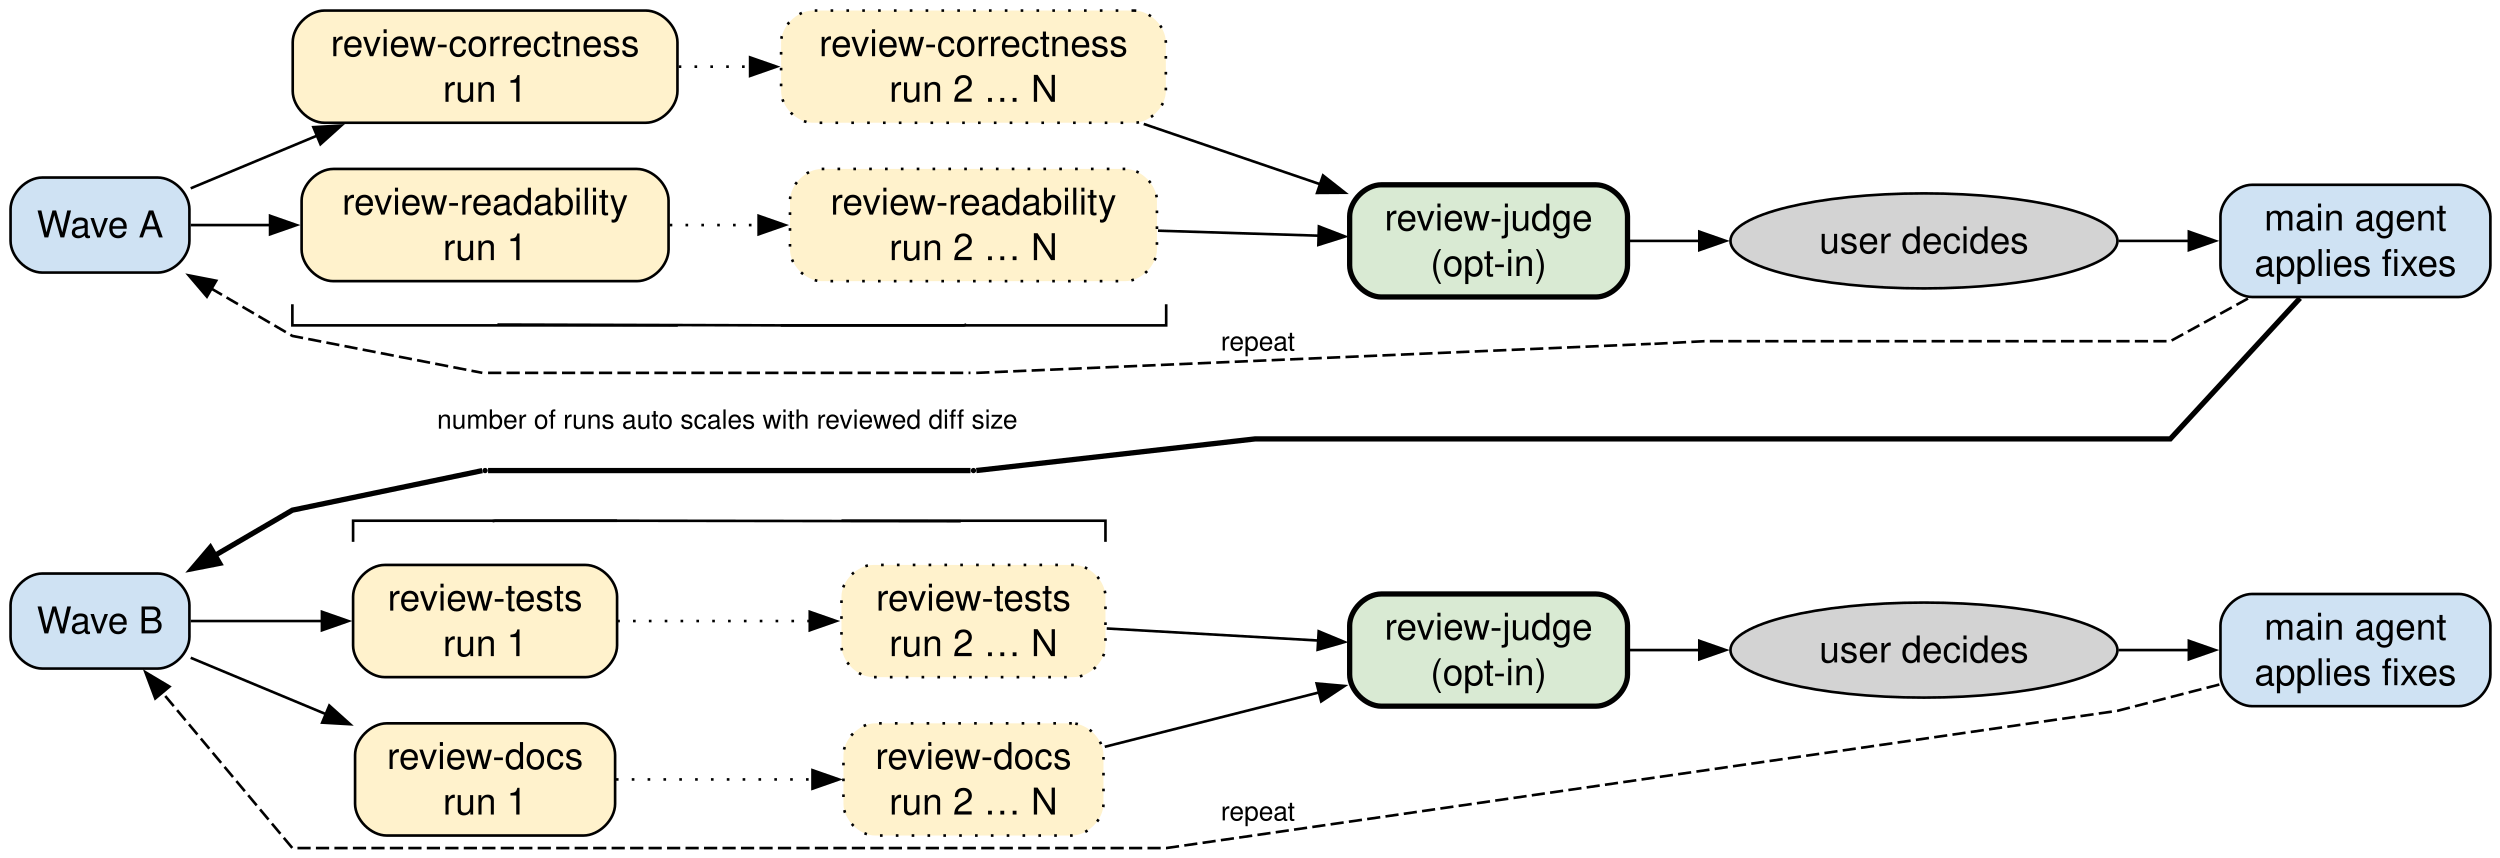
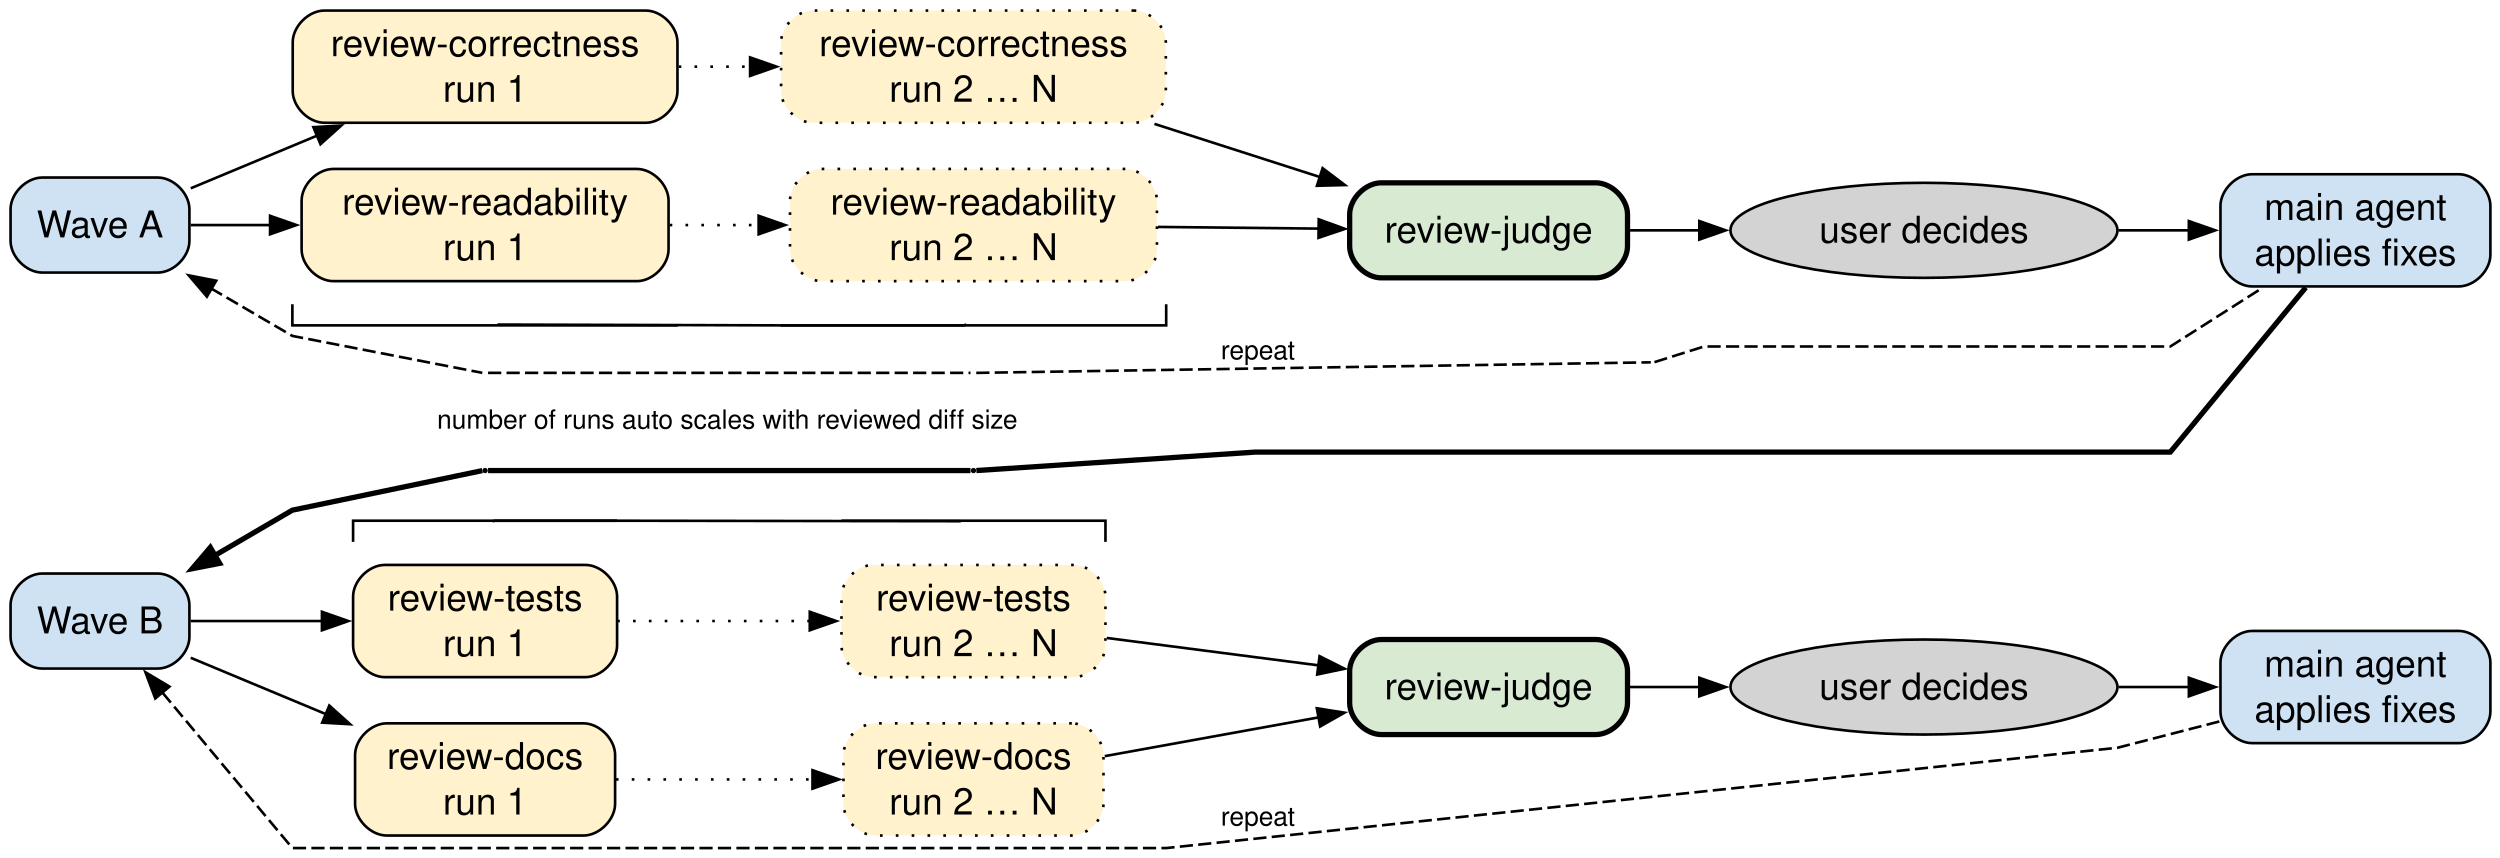
<svg xmlns="http://www.w3.org/2000/svg" width="947pt" height="325pt" viewBox="0.00 0.00 947.00 325.00">
  <g id="graph0" class="graph" transform="scale(1 1) rotate(0) translate(4 321.25)">
    <polygon fill="white" stroke="none" points="-4,4 -4,-321.25 943.36,-321.25 943.36,4 -4,4" />
    <g id="node1" class="node">
      <path fill="#cfe2f3" stroke="black" d="M55.75,-254C55.75,-254 12,-254 12,-254 6,-254 0,-248 0,-242 0,-242 0,-230 0,-230 0,-224 6,-218 12,-218 12,-218 55.75,-218 55.75,-218 61.75,-218 67.75,-224 67.75,-230 67.75,-230 67.75,-242 67.75,-242 67.75,-248 61.75,-254 55.75,-254" />
      <text xml:space="preserve" text-anchor="middle" x="33.88" y="-231.32" font-family="Helvetica,sans-Serif" font-size="14.00">Wave A</text>
    </g>
    <g id="node5" class="node">
      <path fill="#fff2cc" stroke="black" d="M240.62,-317.25C240.62,-317.25 118.88,-317.25 118.88,-317.25 112.88,-317.25 106.88,-311.25 106.88,-305.25 106.88,-305.25 106.88,-286.75 106.88,-286.75 106.88,-280.75 112.88,-274.75 118.88,-274.75 118.88,-274.75 240.62,-274.75 240.62,-274.75 246.62,-274.75 252.62,-280.75 252.62,-286.75 252.62,-286.75 252.62,-305.25 252.62,-305.25 252.62,-311.25 246.62,-317.25 240.62,-317.25" />
      <text xml:space="preserve" text-anchor="middle" x="179.75" y="-299.95" font-family="Helvetica,sans-Serif" font-size="14.00">review-correctness</text>
      <text xml:space="preserve" text-anchor="middle" x="179.75" y="-282.7" font-family="Helvetica,sans-Serif" font-size="14.00">run 1</text>
    </g>
    <g id="edge21" class="edge">
      <path fill="none" stroke="black" d="M68.24,-249.92C82.61,-255.91 99.89,-263.11 116.48,-270.03" />
      <polygon fill="black" stroke="black" points="114.71,-273.08 125.28,-273.7 117.4,-266.62 114.71,-273.08" />
    </g>
    <g id="node6" class="node">
      <path fill="#fff2cc" stroke="black" d="M237.25,-257.25C237.25,-257.25 122.25,-257.25 122.25,-257.25 116.25,-257.25 110.25,-251.25 110.25,-245.25 110.25,-245.25 110.25,-226.75 110.25,-226.75 110.25,-220.75 116.25,-214.75 122.25,-214.75 122.25,-214.75 237.25,-214.75 237.25,-214.75 243.25,-214.75 249.25,-220.75 249.25,-226.75 249.25,-226.75 249.25,-245.25 249.25,-245.25 249.25,-251.25 243.25,-257.25 237.25,-257.25" />
      <text xml:space="preserve" text-anchor="middle" x="179.75" y="-239.95" font-family="Helvetica,sans-Serif" font-size="14.00">review-readability</text>
      <text xml:space="preserve" text-anchor="middle" x="179.75" y="-222.7" font-family="Helvetica,sans-Serif" font-size="14.00">run 1</text>
    </g>
    <g id="edge22" class="edge">
      <path fill="none" stroke="black" d="M68.24,-236C77.49,-236 87.93,-236 98.62,-236" />
      <polygon fill="black" stroke="black" points="98.3,-239.5 108.3,-236 98.3,-232.5 98.3,-239.5" />
    </g>
    <g id="edge29" class="edge">
      <path fill="none" stroke="black" stroke-dasharray="5,2" d="M75.77,-212.1C91.94,-202.65 106.75,-194 106.75,-194 106.75,-194 176.52,-180.43 178.7,-180.01" />
      <polygon fill="black" stroke="black" points="74.37,-208.87 67.5,-216.94 77.9,-214.91 74.37,-208.87" />
    </g>
    <g id="node2" class="node">
      <path fill="#cfe2f3" stroke="black" d="M55.75,-104C55.75,-104 12,-104 12,-104 6,-104 0,-98 0,-92 0,-92 0,-80 0,-80 0,-74 6,-68 12,-68 12,-68 55.75,-68 55.75,-68 61.75,-68 67.75,-74 67.75,-80 67.75,-80 67.75,-92 67.75,-92 67.75,-98 61.75,-104 55.75,-104" />
      <text xml:space="preserve" text-anchor="middle" x="33.88" y="-81.33" font-family="Helvetica,sans-Serif" font-size="14.00">Wave B</text>
    </g>
    <g id="node7" class="node">
      <path fill="#fff2cc" stroke="black" d="M217.75,-107.25C217.75,-107.25 141.75,-107.25 141.75,-107.25 135.75,-107.25 129.75,-101.25 129.75,-95.25 129.75,-95.25 129.75,-76.75 129.75,-76.75 129.75,-70.75 135.75,-64.75 141.75,-64.75 141.75,-64.75 217.75,-64.75 217.75,-64.75 223.75,-64.75 229.75,-70.75 229.75,-76.75 229.75,-76.75 229.75,-95.25 229.75,-95.25 229.75,-101.25 223.75,-107.25 217.75,-107.25" />
      <text xml:space="preserve" text-anchor="middle" x="179.75" y="-89.95" font-family="Helvetica,sans-Serif" font-size="14.00">review-tests</text>
      <text xml:space="preserve" text-anchor="middle" x="179.75" y="-72.7" font-family="Helvetica,sans-Serif" font-size="14.00">run 1</text>
    </g>
    <g id="edge36" class="edge">
      <path fill="none" stroke="black" d="M68.24,-86C83.16,-86 101.21,-86 118.36,-86" />
      <polygon fill="black" stroke="black" points="117.95,-89.5 127.95,-86 117.95,-82.5 117.95,-89.5" />
    </g>
    <g id="node8" class="node">
      <path fill="#fff2cc" stroke="black" d="M217,-47.25C217,-47.25 142.5,-47.25 142.5,-47.25 136.5,-47.25 130.5,-41.25 130.5,-35.25 130.5,-35.25 130.5,-16.75 130.5,-16.75 130.5,-10.75 136.5,-4.75 142.5,-4.75 142.5,-4.75 217,-4.75 217,-4.75 223,-4.75 229,-10.75 229,-16.75 229,-16.75 229,-35.25 229,-35.25 229,-41.25 223,-47.25 217,-47.25" />
      <text xml:space="preserve" text-anchor="middle" x="179.75" y="-29.95" font-family="Helvetica,sans-Serif" font-size="14.00">review-docs</text>
      <text xml:space="preserve" text-anchor="middle" x="179.75" y="-12.7" font-family="Helvetica,sans-Serif" font-size="14.00">run 1</text>
    </g>
    <g id="edge37" class="edge">
      <path fill="none" stroke="black" d="M68.24,-72.08C83.58,-65.69 102.24,-57.91 119.82,-50.58" />
      <polygon fill="black" stroke="black" points="120.74,-53.99 128.62,-46.91 118.04,-47.52 120.74,-53.99" />
    </g>
    <g id="node27" class="node">
      <ellipse fill="black" stroke="black" stroke-width="0" cx="179.75" cy="-143" rx="1.01" ry="1.01" />
    </g>
    <g id="edge33" class="edge">
      <path fill="none" stroke="black" stroke-width="2" d="M77.13,-110.69C92.76,-119.83 106.75,-128 106.75,-128 106.75,-128 176.52,-142.53 178.7,-142.99" />
      <polygon fill="black" stroke="black" stroke-width="2" points="79.2,-107.85 68.8,-105.83 75.67,-113.89 79.2,-107.85" />
    </g>
    <g id="node3" class="node">
-       <path fill="#cfe2f3" stroke="black" d="M927.36,-251.25C927.36,-251.25 849.11,-251.25 849.11,-251.25 843.11,-251.25 837.11,-245.25 837.11,-239.25 837.11,-239.25 837.11,-220.75 837.11,-220.75 837.11,-214.75 843.11,-208.75 849.11,-208.75 849.11,-208.75 927.36,-208.75 927.36,-208.75 933.36,-208.75 939.36,-214.75 939.36,-220.75 939.36,-220.75 939.36,-239.25 939.36,-239.25 939.36,-245.25 933.36,-251.25 927.36,-251.25" />
-       <text xml:space="preserve" text-anchor="middle" x="888.23" y="-233.95" font-family="Helvetica,sans-Serif" font-size="14.00">main agent</text>
-       <text xml:space="preserve" text-anchor="middle" x="888.23" y="-216.7" font-family="Helvetica,sans-Serif" font-size="14.00">applies fixes</text>
+       <path fill="#cfe2f3" stroke="black" d="M927.36,-255.25C927.36,-255.25 849.11,-255.25 849.11,-255.25 843.11,-255.25 837.11,-249.25 837.11,-243.25 837.11,-243.25 837.11,-224.75 837.11,-224.75 837.11,-218.75 843.11,-212.75 849.11,-212.75 849.11,-212.75 927.36,-212.75 927.36,-212.75 933.36,-212.75 939.36,-218.75 939.36,-224.75 939.36,-224.75 939.36,-243.25 939.36,-243.25 939.36,-249.25 933.36,-255.25 927.36,-255.25" />
+       <text xml:space="preserve" text-anchor="middle" x="888.23" y="-237.95" font-family="Helvetica,sans-Serif" font-size="14.00">main agent</text>
+       <text xml:space="preserve" text-anchor="middle" x="888.23" y="-220.7" font-family="Helvetica,sans-Serif" font-size="14.00">applies fixes</text>
    </g>
    <g id="node4" class="node">
-       <path fill="#cfe2f3" stroke="black" d="M927.36,-96.25C927.36,-96.25 849.11,-96.25 849.11,-96.25 843.11,-96.25 837.11,-90.25 837.11,-84.25 837.11,-84.25 837.11,-65.75 837.11,-65.75 837.11,-59.75 843.11,-53.75 849.11,-53.75 849.11,-53.75 927.36,-53.75 927.36,-53.75 933.36,-53.75 939.36,-59.75 939.36,-65.75 939.36,-65.75 939.36,-84.25 939.36,-84.25 939.36,-90.25 933.36,-96.25 927.36,-96.25" />
-       <text xml:space="preserve" text-anchor="middle" x="888.23" y="-78.95" font-family="Helvetica,sans-Serif" font-size="14.00">main agent</text>
-       <text xml:space="preserve" text-anchor="middle" x="888.23" y="-61.7" font-family="Helvetica,sans-Serif" font-size="14.00">applies fixes</text>
+       <path fill="#cfe2f3" stroke="black" d="M927.36,-82.25C927.36,-82.25 849.11,-82.25 849.11,-82.25 843.11,-82.25 837.11,-76.25 837.11,-70.25 837.11,-70.25 837.11,-51.75 837.11,-51.75 837.11,-45.75 843.11,-39.75 849.11,-39.75 849.11,-39.75 927.36,-39.75 927.36,-39.75 933.36,-39.75 939.36,-45.75 939.36,-51.75 939.36,-51.75 939.36,-70.25 939.36,-70.25 939.36,-76.25 933.36,-82.25 927.36,-82.25" />
+       <text xml:space="preserve" text-anchor="middle" x="888.23" y="-64.95" font-family="Helvetica,sans-Serif" font-size="14.00">main agent</text>
+       <text xml:space="preserve" text-anchor="middle" x="888.23" y="-47.7" font-family="Helvetica,sans-Serif" font-size="14.00">applies fixes</text>
    </g>
    <g id="edge44" class="edge">
-       <path fill="none" stroke="black" stroke-dasharray="5,2" d="M836.68,-61.95C816.57,-56.76 798.11,-52 798.11,-52 798.11,-52 437.75,0 437.75,0 437.75,0 106.75,0 106.75,0 106.75,0 78.56,-33.73 57.49,-58.94" />
+       <path fill="none" stroke="black" stroke-dasharray="5,2" d="M836.68,-47.95C816.57,-42.76 798.11,-38 798.11,-38 798.11,-38 437.75,0 437.75,0 437.75,0 106.75,0 106.75,0 106.75,0 78.56,-33.73 57.49,-58.94" />
      <polygon fill="black" stroke="black" points="54.82,-56.68 51.09,-66.6 60.19,-61.17 54.82,-56.68" />
-       <text xml:space="preserve" text-anchor="middle" x="472.5" y="-10.47" font-family="Helvetica,sans-Serif" font-size="10.00">repeat</text>
+       <text xml:space="preserve" text-anchor="middle" x="472.5" y="-8.52" font-family="Helvetica,sans-Serif" font-size="10.00">repeat</text>
    </g>
    <g id="node9" class="node">
      <path fill="#fff2cc" stroke="black" stroke-dasharray="1,5" d="M425.62,-317.25C425.62,-317.25 303.88,-317.25 303.88,-317.25 297.88,-317.25 291.88,-311.25 291.88,-305.25 291.88,-305.25 291.88,-286.75 291.88,-286.75 291.88,-280.75 297.88,-274.75 303.88,-274.75 303.88,-274.75 425.62,-274.75 425.62,-274.75 431.62,-274.75 437.62,-280.75 437.62,-286.75 437.62,-286.75 437.62,-305.25 437.62,-305.25 437.62,-311.25 431.62,-317.25 425.62,-317.25" />
      <text xml:space="preserve" text-anchor="middle" x="364.75" y="-299.95" font-family="Helvetica,sans-Serif" font-size="14.00">review-correctness</text>
      <text xml:space="preserve" text-anchor="middle" x="364.75" y="-282.7" font-family="Helvetica,sans-Serif" font-size="14.00">run 2 … N</text>
    </g>
    <g id="edge23" class="edge">
      <path fill="none" stroke="black" stroke-dasharray="1,5" d="M253.08,-296C262,-296 271.17,-296 280.24,-296" />
      <polygon fill="black" stroke="black" points="280.14,-299.5 290.14,-296 280.14,-292.5 280.14,-299.5" />
    </g>
    <g id="node10" class="node">
      <path fill="#fff2cc" stroke="black" stroke-dasharray="1,5" d="M422.25,-257.25C422.25,-257.25 307.25,-257.25 307.25,-257.25 301.25,-257.25 295.25,-251.25 295.25,-245.25 295.25,-245.25 295.25,-226.75 295.25,-226.75 295.25,-220.75 301.25,-214.75 307.25,-214.75 307.25,-214.75 422.25,-214.75 422.25,-214.75 428.25,-214.75 434.25,-220.75 434.25,-226.75 434.25,-226.75 434.25,-245.25 434.25,-245.25 434.25,-251.25 428.25,-257.25 422.25,-257.25" />
      <text xml:space="preserve" text-anchor="middle" x="364.75" y="-239.95" font-family="Helvetica,sans-Serif" font-size="14.00">review-readability</text>
      <text xml:space="preserve" text-anchor="middle" x="364.75" y="-222.7" font-family="Helvetica,sans-Serif" font-size="14.00">run 2 … N</text>
    </g>
    <g id="edge24" class="edge">
      <path fill="none" stroke="black" stroke-dasharray="1,5" d="M249.67,-236C260.77,-236 272.33,-236 283.66,-236" />
      <polygon fill="black" stroke="black" points="283.37,-239.5 293.37,-236 283.37,-232.5 283.37,-239.5" />
    </g>
    <g id="node17" class="node">
      <polyline fill="none" stroke="black" points="106.75,-206 106.75,-198 252.75,-198" />
    </g>
    <g id="node11" class="node">
      <path fill="#fff2cc" stroke="black" stroke-dasharray="1,5" d="M402.75,-107.25C402.75,-107.25 326.75,-107.25 326.75,-107.25 320.75,-107.25 314.75,-101.25 314.75,-95.25 314.75,-95.25 314.75,-76.75 314.75,-76.75 314.75,-70.75 320.75,-64.75 326.75,-64.75 326.75,-64.75 402.75,-64.75 402.75,-64.75 408.75,-64.75 414.75,-70.75 414.75,-76.75 414.75,-76.75 414.75,-95.25 414.75,-95.25 414.75,-101.25 408.75,-107.25 402.75,-107.25" />
      <text xml:space="preserve" text-anchor="middle" x="364.75" y="-89.95" font-family="Helvetica,sans-Serif" font-size="14.00">review-tests</text>
      <text xml:space="preserve" text-anchor="middle" x="364.75" y="-72.7" font-family="Helvetica,sans-Serif" font-size="14.00">run 2 … N</text>
    </g>
    <g id="edge38" class="edge">
      <path fill="none" stroke="black" stroke-dasharray="1,5" d="M229.79,-86C252.26,-86 279.13,-86 302.88,-86" />
      <polygon fill="black" stroke="black" points="302.74,-89.5 312.74,-86 302.74,-82.5 302.74,-89.5" />
    </g>
    <g id="node12" class="node">
      <path fill="#fff2cc" stroke="black" stroke-dasharray="1,5" d="M402,-47.25C402,-47.25 327.5,-47.25 327.5,-47.25 321.5,-47.25 315.5,-41.25 315.5,-35.25 315.5,-35.25 315.5,-16.75 315.5,-16.75 315.5,-10.75 321.5,-4.75 327.5,-4.75 327.5,-4.75 402,-4.75 402,-4.75 408,-4.75 414,-10.75 414,-16.75 414,-16.75 414,-35.25 414,-35.25 414,-41.25 408,-47.25 402,-47.25" />
      <text xml:space="preserve" text-anchor="middle" x="364.75" y="-29.95" font-family="Helvetica,sans-Serif" font-size="14.00">review-docs</text>
      <text xml:space="preserve" text-anchor="middle" x="364.75" y="-12.7" font-family="Helvetica,sans-Serif" font-size="14.00">run 2 … N</text>
    </g>
    <g id="edge39" class="edge">
      <path fill="none" stroke="black" stroke-dasharray="1,5" d="M229.31,-26C252.25,-26 279.86,-26 304.07,-26" />
      <polygon fill="black" stroke="black" points="303.77,-29.5 313.77,-26 303.77,-22.5 303.77,-29.5" />
    </g>
    <g id="node13" class="node">
-       <path fill="#d9ead3" stroke="black" stroke-width="2" d="M600.5,-251.25C600.5,-251.25 519.25,-251.25 519.25,-251.25 513.25,-251.25 507.25,-245.25 507.25,-239.25 507.25,-239.25 507.25,-220.75 507.25,-220.75 507.25,-214.75 513.25,-208.75 519.25,-208.75 519.25,-208.75 600.5,-208.75 600.5,-208.75 606.5,-208.75 612.5,-214.75 612.5,-220.75 612.5,-220.75 612.5,-239.25 612.5,-239.25 612.5,-245.25 606.5,-251.25 600.5,-251.25" />
-       <text xml:space="preserve" text-anchor="middle" x="559.88" y="-233.95" font-family="Helvetica,sans-Serif" font-size="14.00">review-judge</text>
-       <text xml:space="preserve" text-anchor="middle" x="559.88" y="-216.7" font-family="Helvetica,sans-Serif" font-size="14.00">(opt-in)</text>
+       <path fill="#d9ead3" stroke="black" stroke-width="2" d="M600.5,-252C600.5,-252 519.25,-252 519.25,-252 513.25,-252 507.25,-246 507.25,-240 507.25,-240 507.25,-228 507.25,-228 507.25,-222 513.25,-216 519.25,-216 519.25,-216 600.5,-216 600.5,-216 606.5,-216 612.5,-222 612.5,-228 612.5,-228 612.5,-240 612.5,-240 612.5,-246 606.5,-252 600.5,-252" />
+       <text xml:space="preserve" text-anchor="middle" x="559.88" y="-229.32" font-family="Helvetica,sans-Serif" font-size="14.00">review-judge</text>
    </g>
    <g id="edge25" class="edge">
-       <path fill="none" stroke="black" d="M429.25,-274.3C450.79,-266.94 474.82,-258.72 496.29,-251.39" />
-       <polygon fill="black" stroke="black" points="497.16,-254.79 505.49,-248.24 494.9,-248.17 497.16,-254.79" />
+       <path fill="none" stroke="black" d="M433.3,-274.32C453.67,-267.77 475.94,-260.62 496,-254.18" />
+       <polygon fill="black" stroke="black" points="497,-257.54 505.45,-251.15 494.86,-250.88 497,-257.54" />
    </g>
    <g id="edge26" class="edge">
-       <path fill="none" stroke="black" d="M434.65,-233.86C454.58,-233.24 476.21,-232.57 495.76,-231.96" />
-       <polygon fill="black" stroke="black" points="495.6,-235.47 505.49,-231.66 495.39,-228.47 495.6,-235.47" />
+       <path fill="none" stroke="black" d="M434.65,-235.29C454.58,-235.08 476.21,-234.86 495.76,-234.65" />
+       <polygon fill="black" stroke="black" points="495.53,-238.16 505.49,-234.55 495.45,-231.16 495.53,-238.16" />
    </g>
    <g id="node18" class="node">
      <polyline fill="none" stroke="black" points="291.75,-198 437.75,-198 437.75,-206" />
    </g>
    <g id="node14" class="node">
-       <path fill="#d9ead3" stroke="black" stroke-width="2" d="M600.5,-96.25C600.5,-96.25 519.25,-96.25 519.25,-96.25 513.25,-96.25 507.25,-90.25 507.25,-84.25 507.25,-84.25 507.25,-65.75 507.25,-65.75 507.25,-59.75 513.25,-53.75 519.25,-53.75 519.25,-53.75 600.5,-53.75 600.5,-53.75 606.5,-53.75 612.5,-59.75 612.5,-65.75 612.5,-65.75 612.5,-84.25 612.5,-84.25 612.5,-90.25 606.5,-96.25 600.5,-96.25" />
-       <text xml:space="preserve" text-anchor="middle" x="559.88" y="-78.95" font-family="Helvetica,sans-Serif" font-size="14.00">review-judge</text>
-       <text xml:space="preserve" text-anchor="middle" x="559.88" y="-61.7" font-family="Helvetica,sans-Serif" font-size="14.00">(opt-in)</text>
+       <path fill="#d9ead3" stroke="black" stroke-width="2" d="M600.5,-79C600.5,-79 519.25,-79 519.25,-79 513.25,-79 507.25,-73 507.25,-67 507.25,-67 507.25,-55 507.25,-55 507.25,-49 513.25,-43 519.25,-43 519.25,-43 600.5,-43 600.5,-43 606.5,-43 612.5,-49 612.5,-55 612.5,-55 612.5,-67 612.5,-67 612.5,-73 606.5,-79 600.5,-79" />
+       <text xml:space="preserve" text-anchor="middle" x="559.88" y="-56.33" font-family="Helvetica,sans-Serif" font-size="14.00">review-judge</text>
    </g>
    <g id="edge40" class="edge">
-       <path fill="none" stroke="black" d="M415.23,-83.18C439.67,-81.79 469.43,-80.09 495.51,-78.61" />
-       <polygon fill="black" stroke="black" points="495.52,-82.11 505.31,-78.05 495.12,-75.13 495.52,-82.11" />
+       <path fill="none" stroke="black" d="M415.23,-79.59C439.67,-76.43 469.43,-72.58 495.51,-69.2" />
+       <polygon fill="black" stroke="black" points="495.85,-72.69 505.32,-67.93 494.95,-65.75 495.85,-72.69" />
    </g>
    <g id="edge41" class="edge">
-       <path fill="none" stroke="black" d="M414.48,-38.36C439.12,-44.62 469.32,-52.28 495.72,-58.98" />
-       <polygon fill="black" stroke="black" points="494.75,-62.34 505.3,-61.41 496.47,-55.56 494.75,-62.34" />
+       <path fill="none" stroke="black" d="M414.48,-34.83C439.12,-39.3 469.32,-44.77 495.72,-49.55" />
+       <polygon fill="black" stroke="black" points="494.82,-52.95 505.28,-51.29 496.07,-46.06 494.82,-52.95" />
    </g>
    <g id="node15" class="node">
-       <ellipse fill="lightgrey" stroke="black" cx="724.8" cy="-230" rx="73.3" ry="18" />
-       <text xml:space="preserve" text-anchor="middle" x="724.8" y="-225.32" font-family="Helvetica,sans-Serif" font-size="14.00">user decides</text>
+       <ellipse fill="lightgrey" stroke="black" cx="724.8" cy="-234" rx="73.3" ry="18" />
+       <text xml:space="preserve" text-anchor="middle" x="724.8" y="-229.32" font-family="Helvetica,sans-Serif" font-size="14.00">user decides</text>
    </g>
    <g id="edge27" class="edge">
-       <path fill="none" stroke="black" d="M612.87,-230C621.55,-230 630.74,-230 639.97,-230" />
-       <polygon fill="black" stroke="black" points="639.7,-233.5 649.7,-230 639.7,-226.5 639.7,-233.5" />
+       <path fill="none" stroke="black" d="M612.87,-234C621.55,-234 630.74,-234 639.97,-234" />
+       <polygon fill="black" stroke="black" points="639.7,-237.5 649.7,-234 639.7,-230.5 639.7,-237.5" />
    </g>
    <g id="node16" class="node">
-       <ellipse fill="lightgrey" stroke="black" cx="724.8" cy="-75" rx="73.3" ry="18" />
-       <text xml:space="preserve" text-anchor="middle" x="724.8" y="-70.33" font-family="Helvetica,sans-Serif" font-size="14.00">user decides</text>
+       <ellipse fill="lightgrey" stroke="black" cx="724.8" cy="-61" rx="73.3" ry="18" />
+       <text xml:space="preserve" text-anchor="middle" x="724.8" y="-56.33" font-family="Helvetica,sans-Serif" font-size="14.00">user decides</text>
    </g>
    <g id="edge42" class="edge">
-       <path fill="none" stroke="black" d="M612.87,-75C621.55,-75 630.74,-75 639.97,-75" />
-       <polygon fill="black" stroke="black" points="639.7,-78.5 649.7,-75 639.7,-71.5 639.7,-78.5" />
+       <path fill="none" stroke="black" d="M612.87,-61C621.55,-61 630.74,-61 639.97,-61" />
+       <polygon fill="black" stroke="black" points="639.7,-64.5 649.7,-61 639.7,-57.5 639.7,-64.5" />
    </g>
    <g id="edge28" class="edge">
-       <path fill="none" stroke="black" d="M798.49,-230C807.45,-230 816.55,-230 825.33,-230" />
-       <polygon fill="black" stroke="black" points="825.14,-233.5 835.14,-230 825.14,-226.5 825.14,-233.5" />
+       <path fill="none" stroke="black" d="M798.49,-234C807.45,-234 816.55,-234 825.33,-234" />
+       <polygon fill="black" stroke="black" points="825.14,-237.5 835.14,-234 825.14,-230.5 825.14,-237.5" />
    </g>
    <g id="edge43" class="edge">
-       <path fill="none" stroke="black" d="M798.49,-75C807.45,-75 816.55,-75 825.33,-75" />
-       <polygon fill="black" stroke="black" points="825.14,-78.5 835.14,-75 825.14,-71.5 825.14,-78.5" />
+       <path fill="none" stroke="black" d="M798.49,-61C807.45,-61 816.55,-61 825.33,-61" />
+       <polygon fill="black" stroke="black" points="825.14,-64.5 835.14,-61 825.14,-57.5 825.14,-64.5" />
    </g>
    <g id="edge17" class="edge">
      <path fill="none" stroke="black" d="M184.44,-198.31C184.44,-198.31 291.75,-198 291.75,-198 291.75,-198 361.06,-198 361.06,-198 361.06,-198 362.06,-198.31 362.06,-198.31" />
    </g>
    <g id="node19" class="node">
      <polyline fill="none" stroke="black" points="229.75,-124 129.75,-124 129.75,-116" />
    </g>
    <g id="node20" class="node">
      <polyline fill="none" stroke="black" points="414.75,-116 414.75,-124 314.75,-124" />
    </g>
    <g id="edge18" class="edge">
      <path fill="none" stroke="black" d="M182.57,-123.82C182.57,-123.82 183.57,-124 183.57,-124 183.57,-124 229.75,-124 229.75,-124 229.75,-124 359.93,-123.82 359.93,-123.82" />
    </g>
    <g id="edge30" class="edge">
      <path fill="none" stroke="black" stroke-dasharray="5,2" d="M180.88,-180C186.34,-180 358.25,-180 363.62,-180" />
    </g>
    <g id="edge31" class="edge">
-       <path fill="none" stroke="black" stroke-dasharray="5,2" d="M365.8,-180C369.67,-180.17 613.69,-190.66 621.32,-190.99" />
-       <text xml:space="preserve" text-anchor="middle" x="472.5" y="-188.49" font-family="Helvetica,sans-Serif" font-size="10.00">repeat</text>
+       <path fill="none" stroke="black" stroke-dasharray="5,2" d="M365.8,-180C369.67,-180.06 613.69,-183.88 621.32,-184" />
+       <text xml:space="preserve" text-anchor="middle" x="472.5" y="-185.15" font-family="Helvetica,sans-Serif" font-size="10.00">repeat</text>
    </g>
    <g id="edge32" class="edge">
-       <path fill="none" stroke="black" stroke-dasharray="5,2" d="M622.71,-191.01C624.8,-191.12 641.5,-192 641.5,-192 641.5,-192 641.5,-192 818.11,-192 818.11,-192 832.3,-199.8 847.83,-208.34" />
+       <path fill="none" stroke="black" stroke-dasharray="5,2" d="M622.71,-184.07C624.8,-184.73 641.5,-190 641.5,-190 641.5,-190 641.5,-190 818.11,-190 818.11,-190 835.66,-201.17 853.08,-212.26" />
    </g>
    <g id="edge19" class="edge">
      <path fill="none" stroke="none" d="M180.82,-162C183.49,-162 266.32,-162 271.5,-162" />
      <text xml:space="preserve" text-anchor="middle" x="271.5" y="-158.88" font-family="Helvetica,sans-Serif" font-size="10.00">number of runs auto scales with reviewed diff size</text>
    </g>
    <g id="node28" class="node">
      <ellipse fill="black" stroke="black" stroke-width="0" cx="364.75" cy="-143" rx="1.01" ry="1.01" />
    </g>
    <g id="edge34" class="edge">
      <path fill="none" stroke="black" stroke-width="2" d="M180.88,-143C186.34,-143 358.25,-143 363.62,-143" />
    </g>
    <g id="edge35" class="edge">
-       <path fill="none" stroke="black" stroke-width="2" d="M365.83,-143.01C369.03,-143.37 471.5,-155 471.5,-155 471.5,-155 471.5,-155 818.11,-155 818.11,-155 846.83,-186.16 867.24,-208.31" />
+       <path fill="none" stroke="black" stroke-width="2" d="M365.83,-143.01C369.03,-143.22 471.5,-150 471.5,-150 471.5,-150 471.5,-150 818.11,-150 818.11,-150 848.95,-187.48 869.43,-212.37" />
    </g>
  </g>
</svg>
